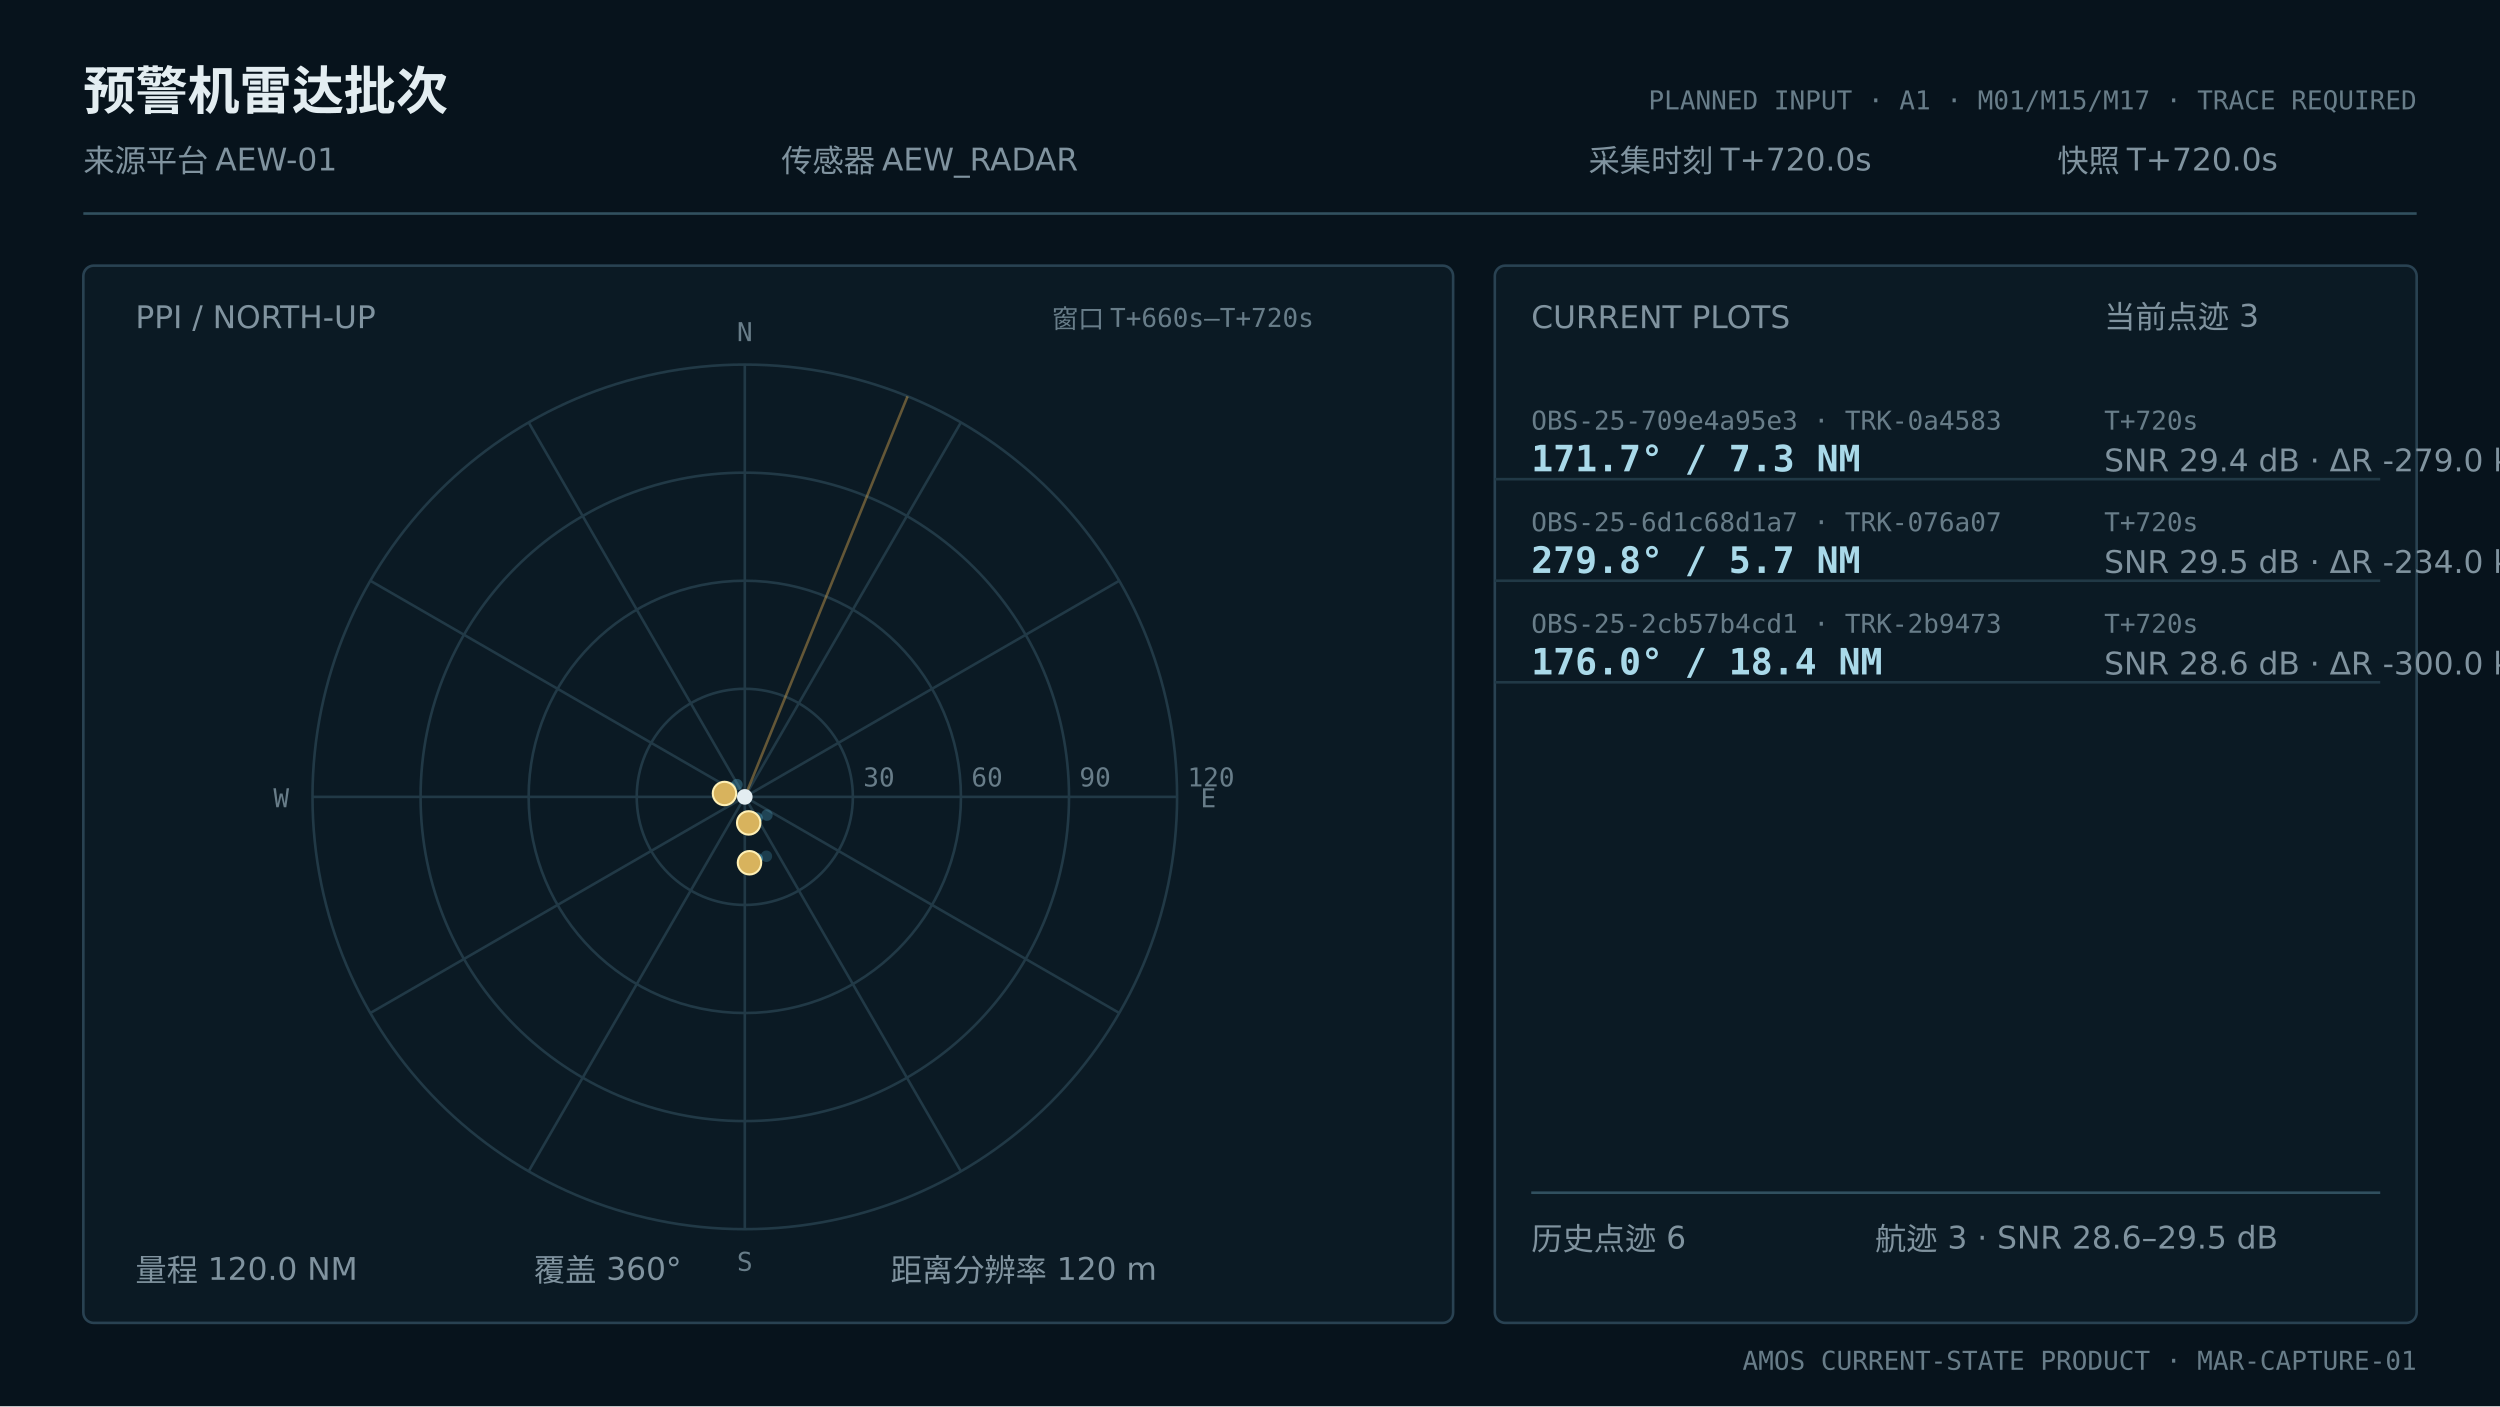
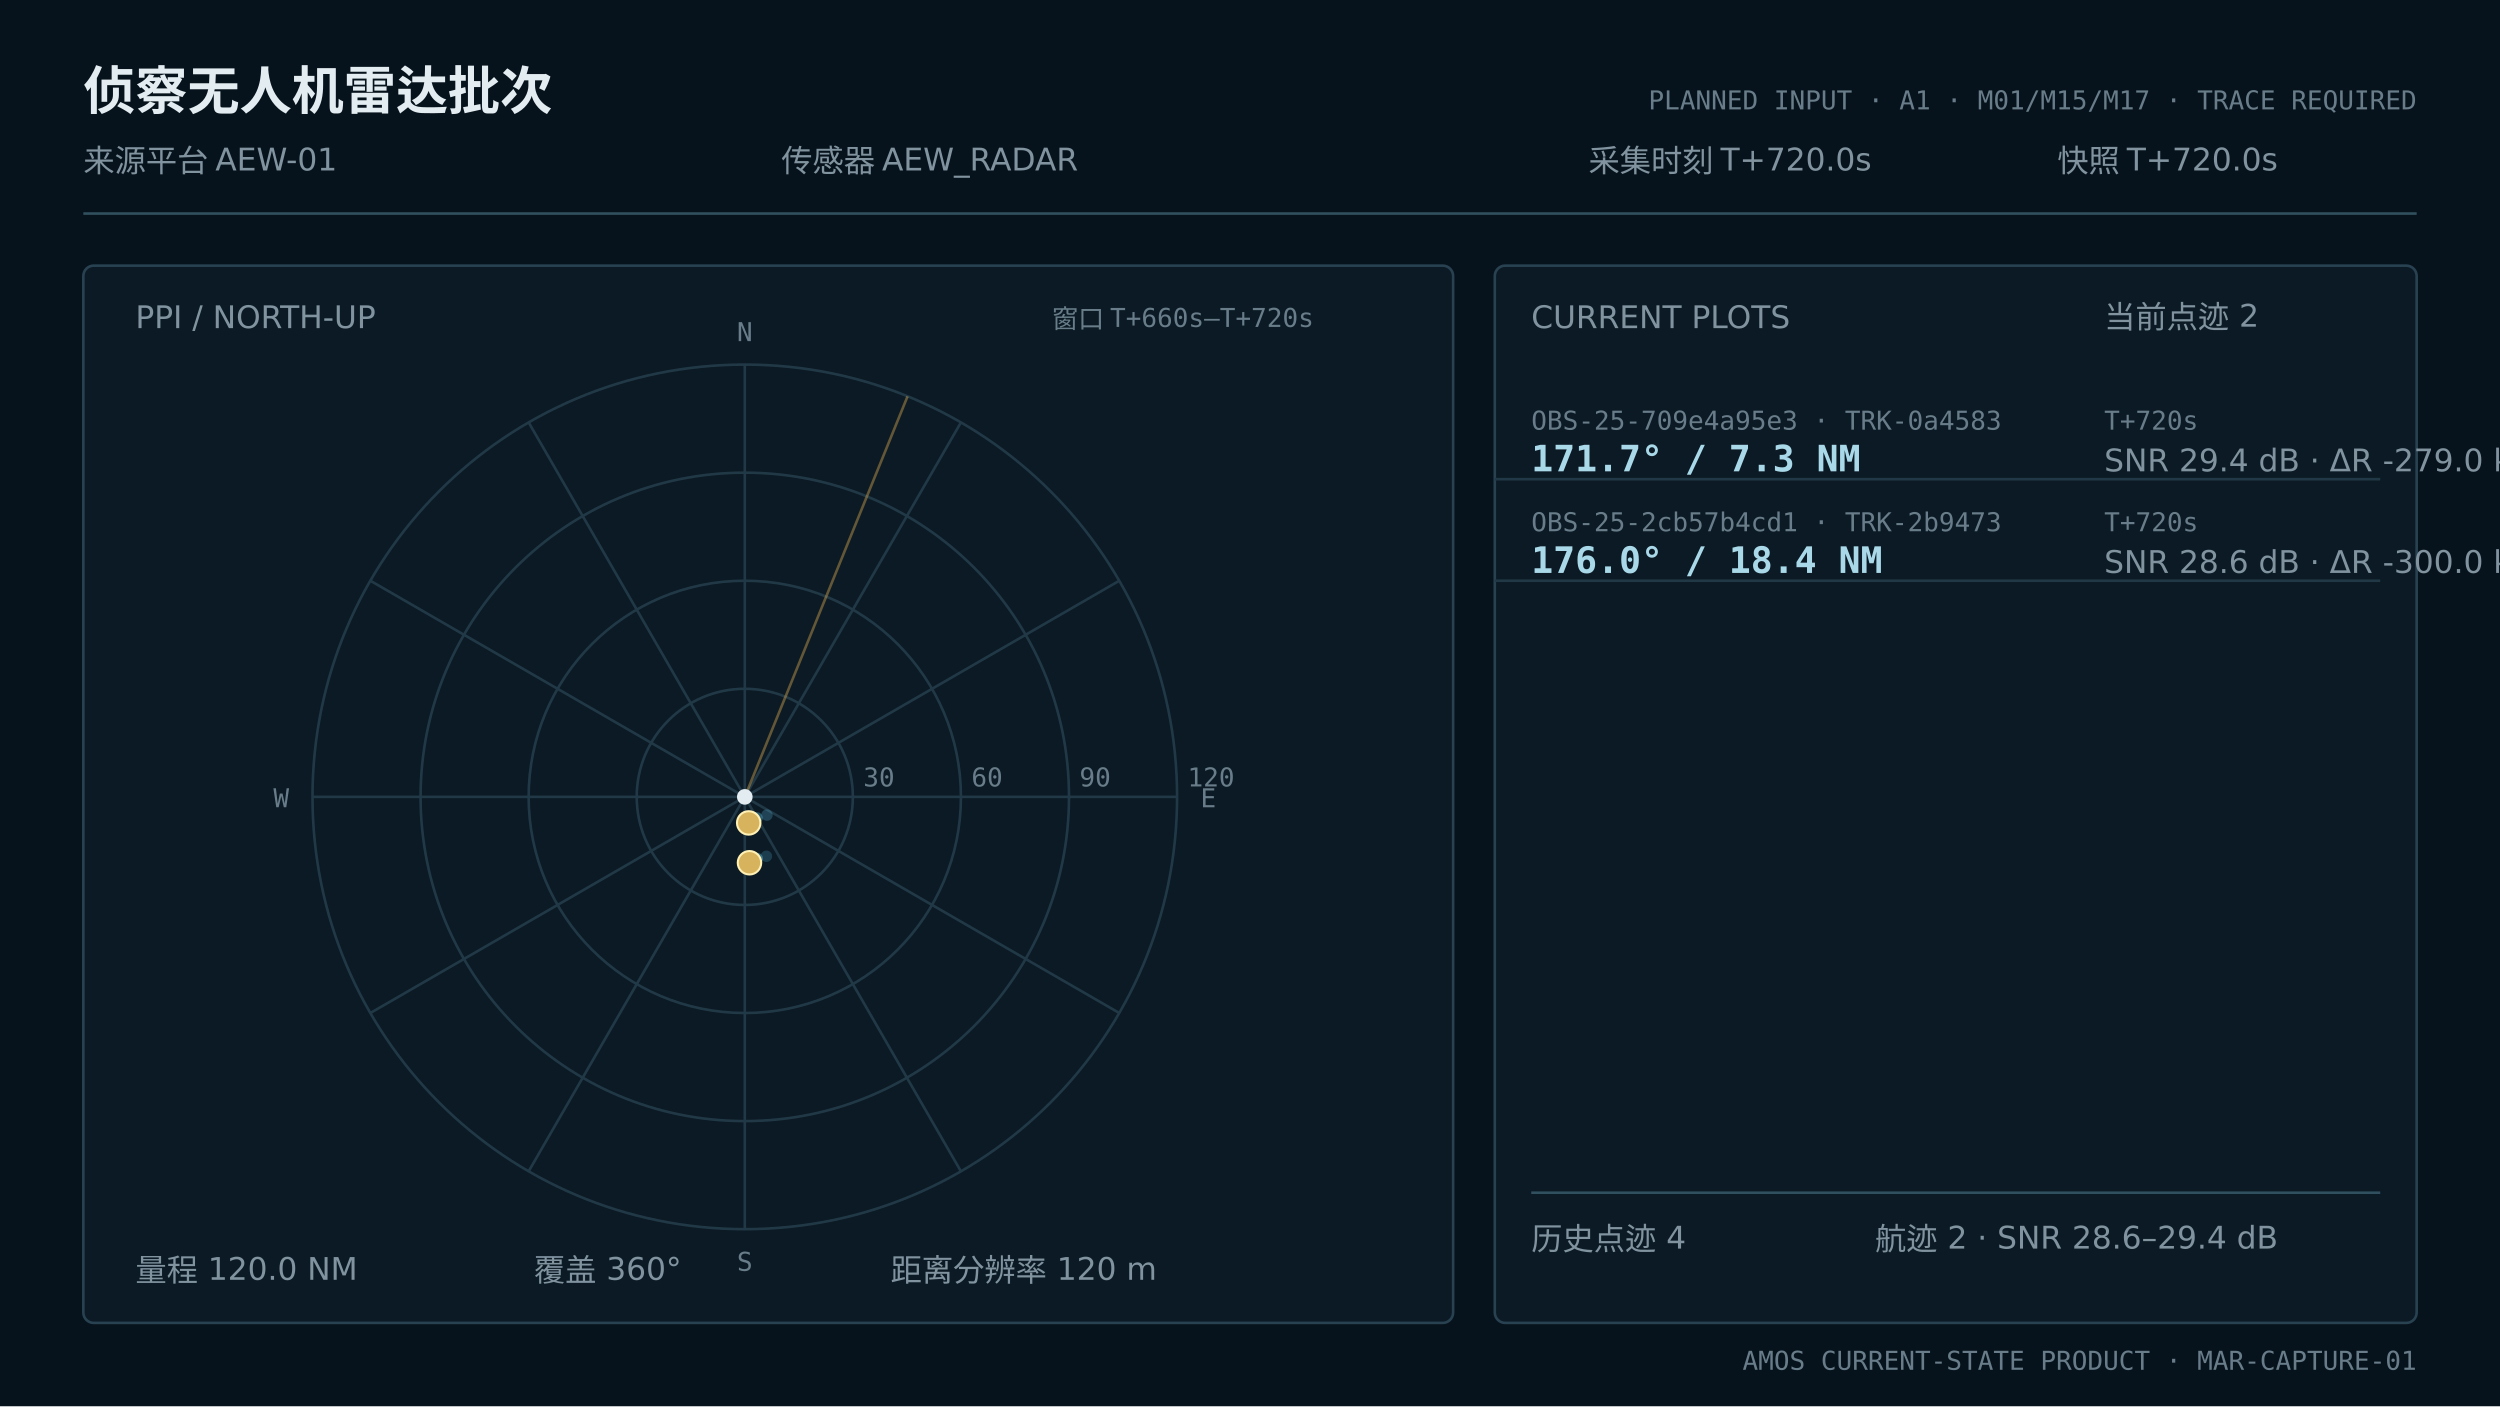
<svg xmlns="http://www.w3.org/2000/svg" width="960" height="540" viewBox="0 0 960 540" role="img">
  <style>
      .bg{fill:#07131c}.panel{fill:#0b1a24;stroke:#294252}.line{stroke:#31505f;fill:none}
      .grid{stroke:#213946;fill:none}.accent{stroke:#53a9c9;fill:none}.ok{stroke:#55b58d;fill:none}
      .warn{stroke:#d2a24f;fill:none}.txt{fill:#cbd8df;font:14px 'DejaVu Sans',sans-serif}
      .small{fill:#80939f;font:12px 'DejaVu Sans',sans-serif}.tiny{fill:#687d89;font:10px 'DejaVu Sans Mono',monospace}
      .title{fill:#e3edf1;font:600 20px 'DejaVu Sans',sans-serif}.value{fill:#a9d9e9;font:600 14px 'DejaVu Sans Mono',monospace}
      .unknown{fill:#8999a2;font:13px 'DejaVu Sans',sans-serif}.dot{fill:#58adca;stroke:#b9e3f0;stroke-width:1}
    </style>
  <rect width="960" height="540" class="bg" />
-   <text x="32" y="42" class="title">预警机雷达批次</text>
+   <text x="32" y="42" class="title">侦察无人机雷达批次</text>
  <text x="928" y="42" text-anchor="end" class="tiny">PLANNED INPUT · A1 · M01/M15/M17 · TRACE REQUIRED</text>
  <text x="32" y="66" class="small">来源平台  AEW-01</text>
  <text x="300" y="66" class="small">传感器  AEW_RADAR</text>
  <text x="610" y="66" class="small">采集时刻  T+720.0s</text>
  <text x="790" y="66" class="small">快照  T+720.0s</text>
  <line x1="32" y1="82" x2="928" y2="82" class="line" />
  <rect x="32" y="102" width="526" height="406" rx="4" class="panel" />
  <text x="52" y="126" class="small">PPI / NORTH-UP</text>
  <text x="404" y="126" class="tiny">窗口 T+660s–T+720s</text>
  <circle cx="286" cy="306" r="41.5" class="grid" />
  <circle cx="286" cy="306" r="83.0" class="grid" />
  <circle cx="286" cy="306" r="124.5" class="grid" />
  <circle cx="286" cy="306" r="166.0" class="grid" />
  <line x1="286" y1="306" x2="286.0" y2="140.0" class="grid" />
  <line x1="286" y1="306" x2="369.0" y2="162.2" class="grid" />
  <line x1="286" y1="306" x2="429.8" y2="223.0" class="grid" />
  <line x1="286" y1="306" x2="452.0" y2="306.0" class="grid" />
  <line x1="286" y1="306" x2="429.8" y2="389.0" class="grid" />
  <line x1="286" y1="306" x2="369.0" y2="449.8" class="grid" />
  <line x1="286" y1="306" x2="286.0" y2="472.0" class="grid" />
  <line x1="286" y1="306" x2="203.0" y2="449.8" class="grid" />
  <line x1="286" y1="306" x2="142.2" y2="389.0" class="grid" />
  <line x1="286" y1="306" x2="120.0" y2="306.0" class="grid" />
  <line x1="286" y1="306" x2="142.2" y2="223.0" class="grid" />
  <line x1="286" y1="306" x2="203.0" y2="162.2" class="grid" />
  <text x="331.5" y="302" class="tiny">30</text>
  <text x="373.0" y="302" class="tiny">60</text>
  <text x="414.5" y="302" class="tiny">90</text>
  <text x="456.0" y="302" class="tiny">120</text>
  <text x="286" y="131" text-anchor="middle" class="tiny">N</text>
  <text x="464" y="310" text-anchor="middle" class="tiny">E</text>
  <text x="286" y="488" text-anchor="middle" class="tiny">S</text>
  <text x="108" y="310" text-anchor="middle" class="tiny">W</text>
  <line x1="286" y1="306" x2="348.5" y2="152.2" stroke="#d2a24f" stroke-opacity="0.45" />
  <circle cx="286" cy="306" r="3" fill="#e3edf1" />
  <circle cx="294.3" cy="328.8" r="2.2" fill="#53a9c9" fill-opacity="0.25" stroke="none" stroke-width="0.8" />
  <circle cx="294.5" cy="313.0" r="2.2" fill="#53a9c9" fill-opacity="0.30" stroke="none" stroke-width="0.8" />
-   <circle cx="283.0" cy="301.3" r="2.2" fill="#53a9c9" fill-opacity="0.35" stroke="none" stroke-width="0.8" />
-   <circle cx="280.4" cy="302.5" r="2.2" fill="#53a9c9" fill-opacity="0.40" stroke="none" stroke-width="0.8" />
  <circle cx="290.7" cy="314.1" r="2.2" fill="#53a9c9" fill-opacity="0.45" stroke="none" stroke-width="0.8" />
  <circle cx="290.8" cy="329.7" r="2.2" fill="#53a9c9" fill-opacity="0.50" stroke="none" stroke-width="0.8" />
  <circle cx="287.8" cy="331.3" r="4.5" fill="#d8b35d" fill-opacity="1.00" stroke="#fff0b5" stroke-width="0.8" />
-   <circle cx="278.2" cy="304.7" r="4.5" fill="#d8b35d" fill-opacity="1.00" stroke="#fff0b5" stroke-width="0.8" />
  <circle cx="287.5" cy="316.0" r="4.5" fill="#d8b35d" fill-opacity="1.00" stroke="#fff0b5" stroke-width="0.8" />
  <text x="52" y="492" class="small">量程 120.0 NM</text>
  <text x="205" y="492" class="small">覆盖 360°</text>
  <text x="342" y="492" class="small">距离分辨率 120 m</text>
  <rect x="574" y="102" width="354" height="406" rx="4" class="panel" />
  <text x="588" y="126" class="small">CURRENT PLOTS</text>
-   <text x="808" y="126" class="small">当前点迹 3</text>
+   <text x="808" y="126" class="small">当前点迹 2</text>
  <line x1="574" y1="184" x2="914" y2="184" class="grid" />
  <text x="588" y="165" class="tiny">OBS-25-709e4a95e3 · TRK-0a4583</text>
  <text x="588" y="181" class="value">171.7° / 7.3 NM</text>
  <text x="808" y="165" class="tiny">T+720s</text>
  <text x="808" y="181" class="small">SNR 29.4 dB · ΔR -279.0 kt</text>
  <line x1="574" y1="223" x2="914" y2="223" class="grid" />
-   <text x="588" y="204" class="tiny">OBS-25-6d1c68d1a7 · TRK-076a07</text>
-   <text x="588" y="220" class="value">279.8° / 5.7 NM</text>
+   <text x="588" y="204" class="tiny">OBS-25-2cb57b4cd1 · TRK-2b9473</text>
+   <text x="588" y="220" class="value">176.0° / 18.4 NM</text>
  <text x="808" y="204" class="tiny">T+720s</text>
-   <text x="808" y="220" class="small">SNR 29.5 dB · ΔR -234.0 kt</text>
-   <line x1="574" y1="262" x2="914" y2="262" class="grid" />
-   <text x="588" y="243" class="tiny">OBS-25-2cb57b4cd1 · TRK-2b9473</text>
-   <text x="588" y="259" class="value">176.0° / 18.4 NM</text>
-   <text x="808" y="243" class="tiny">T+720s</text>
-   <text x="808" y="259" class="small">SNR 28.6 dB · ΔR -300.0 kt</text>
+   <text x="808" y="220" class="small">SNR 28.6 dB · ΔR -300.0 kt</text>
  <line x1="588" y1="458" x2="914" y2="458" class="line" />
-   <text x="588" y="480" class="small">历史点迹 6</text>
-   <text x="720" y="480" class="small">航迹 3 · SNR 28.6–29.5 dB</text>
+   <text x="588" y="480" class="small">历史点迹 4</text>
+   <text x="720" y="480" class="small">航迹 2 · SNR 28.6–29.4 dB</text>
  <text x="928" y="526" text-anchor="end" class="tiny">AMOS CURRENT-STATE PRODUCT · MAR-CAPTURE-01</text>
</svg>
